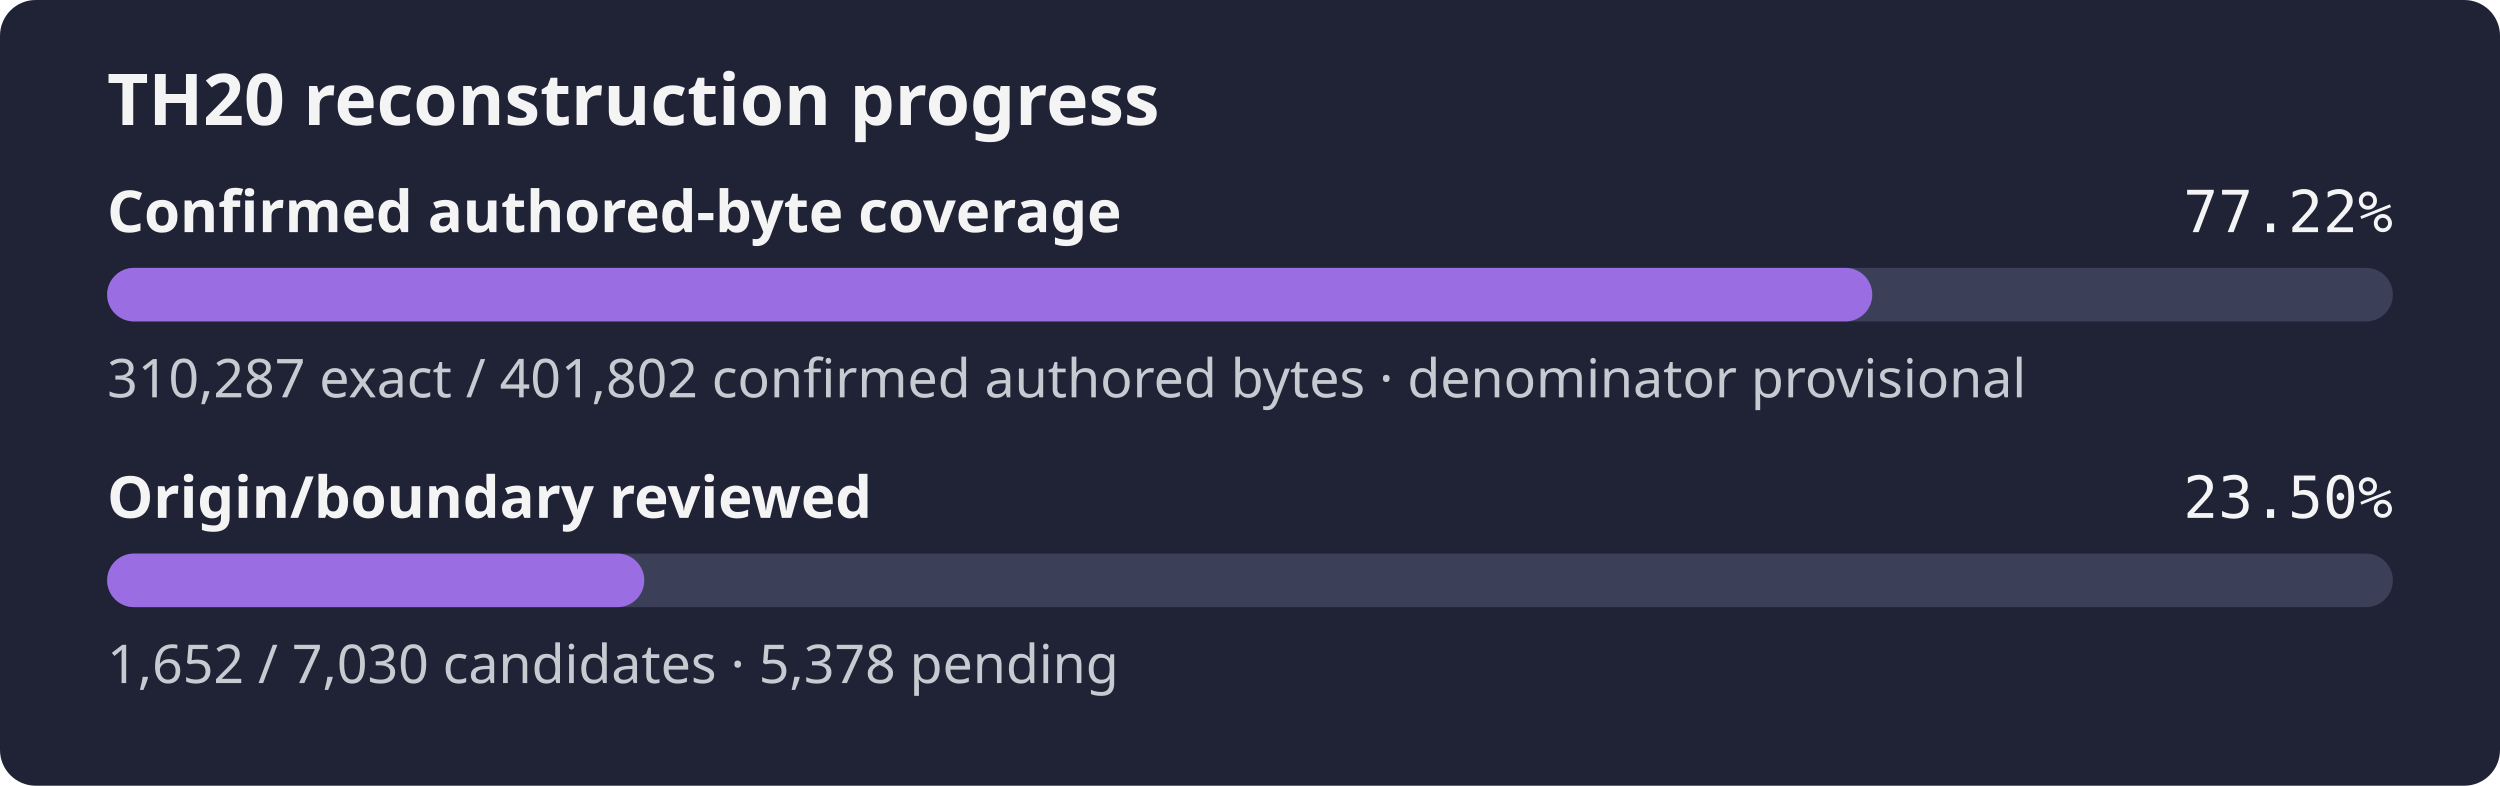
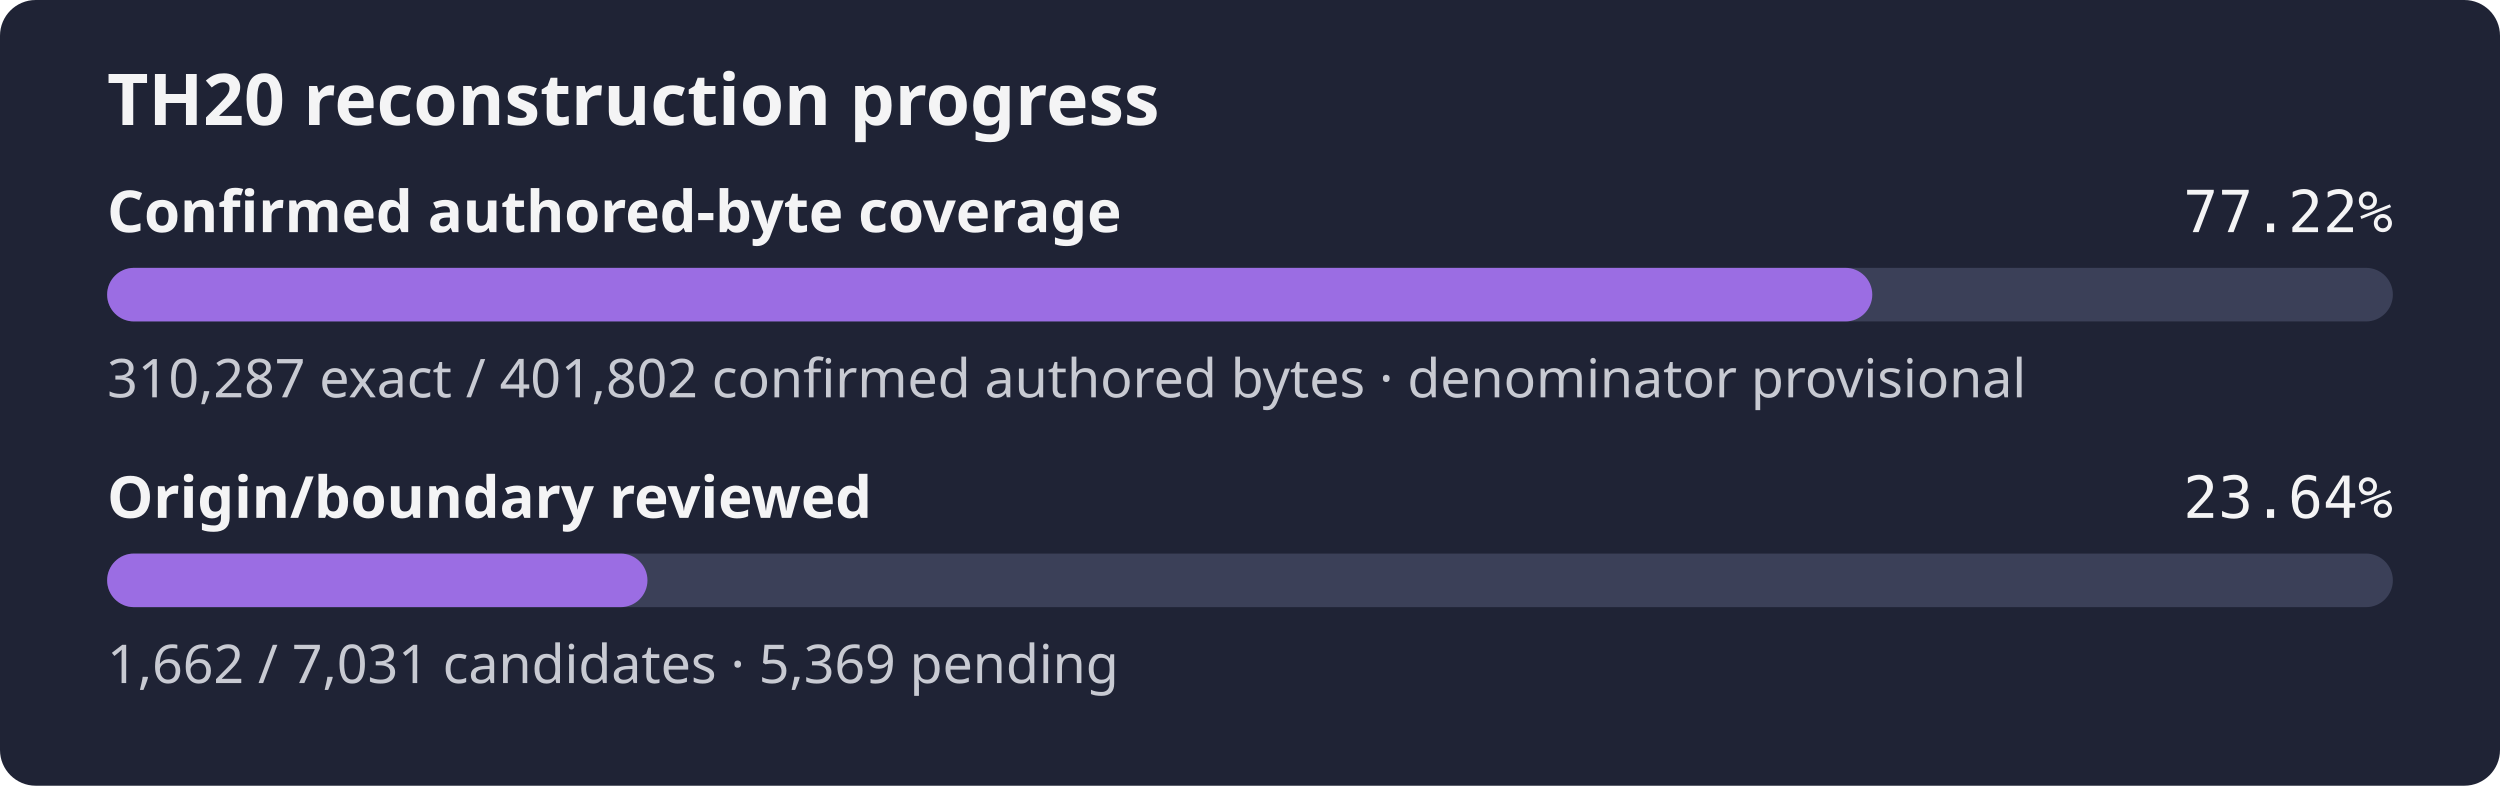
- <svg xmlns="http://www.w3.org/2000/svg" width="560" height="176" role="img" aria-label="TH20 reconstruction progress: 77.22% of the confirmed authored-byte set is exact, origin review 23.50%">
+ <svg xmlns="http://www.w3.org/2000/svg" width="560" height="176" role="img" aria-label="TH20 reconstruction progress: 77.22% of the confirmed authored-byte set is exact, origin review 23.64%">
  <rect width="560" height="176" rx="8" fill="#1f2335" />
  <text x="24" y="28" fill="#f4f4f5" font-family="sans-serif" font-size="16" font-weight="600">TH20 reconstruction progress</text>
  <text x="24" y="52" fill="#f4f4f5" font-family="sans-serif" font-size="13" font-weight="600">Confirmed authored-byte coverage</text>
  <text x="536" y="52" fill="#f4f4f5" text-anchor="end" font-family="monospace" font-size="13">77.22%</text>
  <rect x="24" y="60" width="512" height="12" rx="6" fill="#3b4058" />
  <rect x="24" y="60" width="395.39" height="12" rx="6" fill="#9b6de3" />
  <text x="24" y="89" fill="#c8cad2" font-family="sans-serif" font-size="12">310,287 exact / 401,802 confirmed authored bytes · denominator provisional</text>
  <text x="24" y="116" fill="#f4f4f5" font-family="sans-serif" font-size="13" font-weight="600">Origin/boundary reviewed</text>
-   <text x="536" y="116" fill="#f4f4f5" text-anchor="end" font-family="monospace" font-size="13">23.50%</text>
+   <text x="536" y="116" fill="#f4f4f5" text-anchor="end" font-family="monospace" font-size="13">23.64%</text>
  <rect x="24" y="124" width="512" height="12" rx="6" fill="#3b4058" />
-   <rect x="24" y="124" width="120.32" height="12" rx="6" fill="#9b6de3" />
-   <text x="24" y="153" fill="#c8cad2" font-family="sans-serif" font-size="12">1,652 / 7,030 candidates · 5,378 pending</text>
+   <rect x="24" y="124" width="121.03" height="12" rx="6" fill="#9b6de3" />
+   <text x="24" y="153" fill="#c8cad2" font-family="sans-serif" font-size="12">1,662 / 7,031 candidates · 5,369 pending</text>
</svg>
